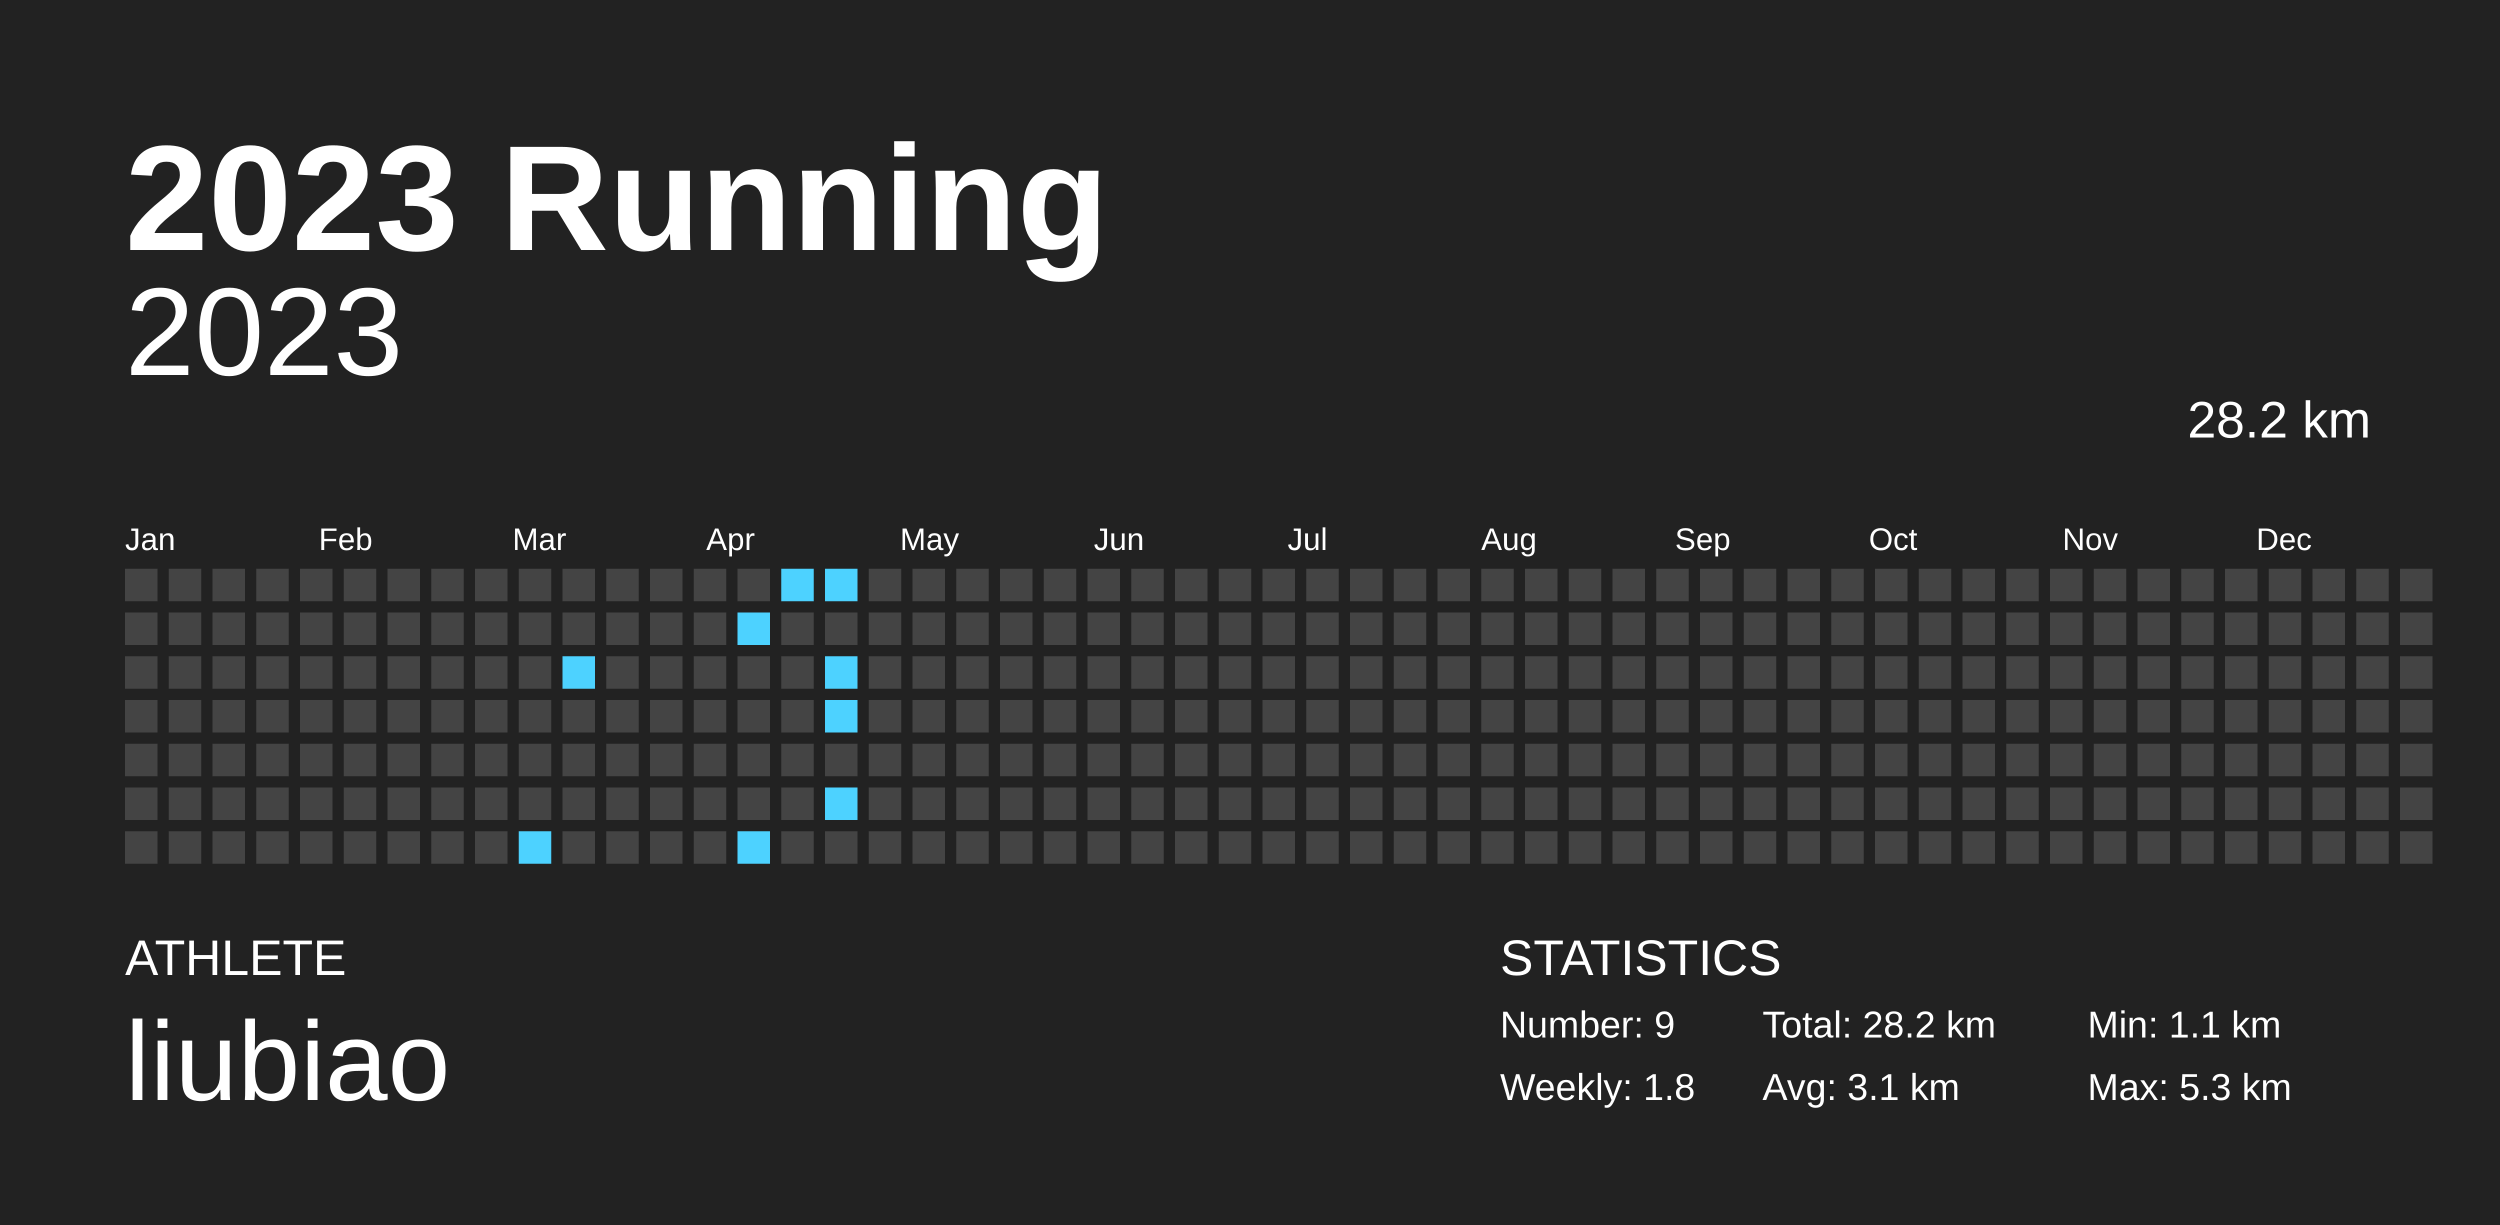
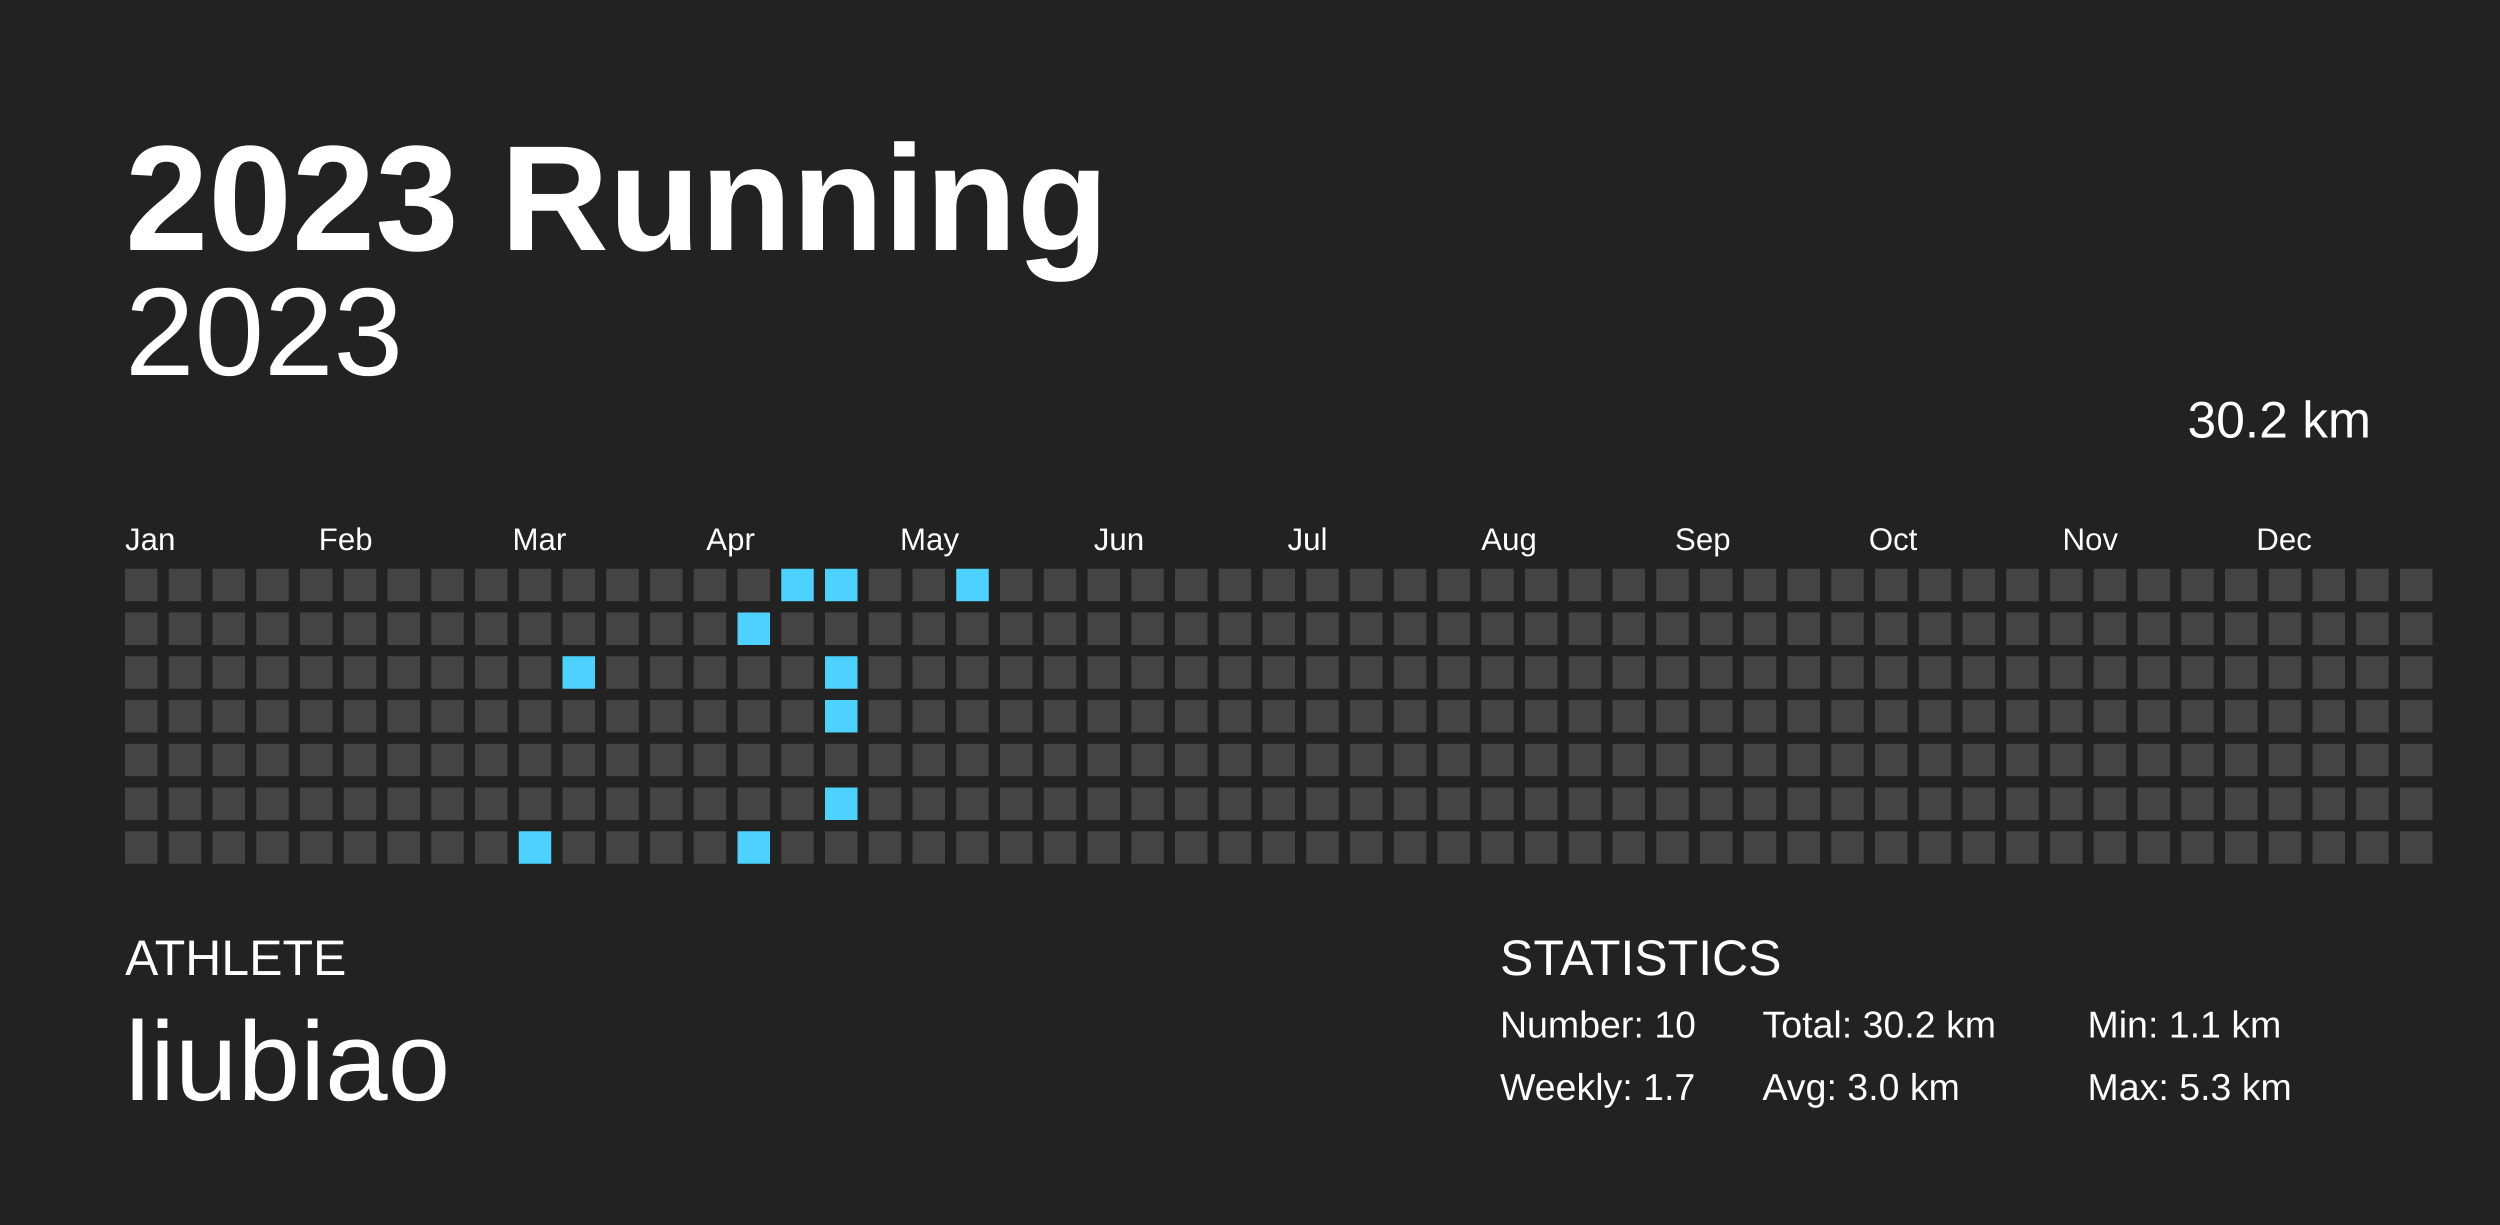
<svg xmlns="http://www.w3.org/2000/svg" baseProfile="full" height="98mm" version="1.1" viewBox="0,0,200,98" width="200mm">
  <defs />
  <rect fill="#222222" height="98" width="200" x="0" y="0" />
  <text fill="#FFFFFF" style="font-size:12px; font-family:Arial; font-weight:bold;" x="10" y="20">2023 Running</text>
  <text fill="#FFFFFF" style="font-size:4px; font-family:Arial" x="10" y="78">ATHLETE</text>
  <text fill="#FFFFFF" style="font-size:9px; font-family:Arial" x="10" y="88">liubiao</text>
  <text fill="#FFFFFF" style="font-size:4px; font-family:Arial" x="120" y="78">STATISTICS</text>
-   <text fill="#FFFFFF" style="font-size:3px; font-family:Arial" x="120" y="83">Number: 9</text>
-   <text fill="#FFFFFF" style="font-size:3px; font-family:Arial" x="120" y="88">Weekly: 1.8</text>
-   <text fill="#FFFFFF" style="font-size:3px; font-family:Arial" x="141" y="83">Total: 28.2 km</text>
-   <text fill="#FFFFFF" style="font-size:3px; font-family:Arial" x="141" y="88">Avg: 3.1 km</text>
+   <text fill="#FFFFFF" style="font-size:3px; font-family:Arial" x="120" y="83">Number: 10</text>
+   <text fill="#FFFFFF" style="font-size:3px; font-family:Arial" x="120" y="88">Weekly: 1.7</text>
+   <text fill="#FFFFFF" style="font-size:3px; font-family:Arial" x="141" y="83">Total: 30.2 km</text>
+   <text fill="#FFFFFF" style="font-size:3px; font-family:Arial" x="141" y="88">Avg: 3.0 km</text>
  <text fill="#FFFFFF" style="font-size:3px; font-family:Arial" x="167" y="83">Min: 1.1 km</text>
  <text fill="#FFFFFF" style="font-size:3px; font-family:Arial" x="167" y="88">Max: 5.3 km</text>
  <text alignment-baseline="hanging" fill="#FFFFFF" style="font-size:10.0px; font-family:Arial;" x="10" y="30">2023</text>
-   <text alignment-baseline="hanging" fill="#FFFFFF" style="font-size:4.125px; font-family:Arial;" x="175" y="35">28.2 km</text>
+   <text alignment-baseline="hanging" fill="#FFFFFF" style="font-size:4.125px; font-family:Arial;" x="175" y="35">30.2 km</text>
  <text fill="#FFFFFF" style="font-size:2.5px; font-family:Arial" x="10.0" y="44">Jan</text>
  <text fill="#FFFFFF" style="font-size:2.5px; font-family:Arial" x="25.5" y="44">Feb</text>
  <text fill="#FFFFFF" style="font-size:2.5px; font-family:Arial" x="41.0" y="44">Mar</text>
  <text fill="#FFFFFF" style="font-size:2.5px; font-family:Arial" x="56.5" y="44">Apr</text>
  <text fill="#FFFFFF" style="font-size:2.5px; font-family:Arial" x="72.0" y="44">May</text>
  <text fill="#FFFFFF" style="font-size:2.5px; font-family:Arial" x="87.5" y="44">Jun</text>
  <text fill="#FFFFFF" style="font-size:2.5px; font-family:Arial" x="103.0" y="44">Jul</text>
  <text fill="#FFFFFF" style="font-size:2.5px; font-family:Arial" x="118.5" y="44">Aug</text>
  <text fill="#FFFFFF" style="font-size:2.5px; font-family:Arial" x="134.0" y="44">Sep</text>
  <text fill="#FFFFFF" style="font-size:2.5px; font-family:Arial" x="149.5" y="44">Oct</text>
  <text fill="#FFFFFF" style="font-size:2.5px; font-family:Arial" x="165.0" y="44">Nov</text>
  <text fill="#FFFFFF" style="font-size:2.5px; font-family:Arial" x="180.5" y="44">Dec</text>
  <rect fill="#444444" height="2.6" width="2.6" x="10.0" y="45.5" />
  <rect fill="#444444" height="2.6" width="2.6" x="10.0" y="49.0" />
  <rect fill="#444444" height="2.6" width="2.6" x="10.0" y="52.5" />
  <rect fill="#444444" height="2.6" width="2.6" x="10.0" y="56.0" />
  <rect fill="#444444" height="2.6" width="2.6" x="10.0" y="59.5" />
  <rect fill="#444444" height="2.6" width="2.6" x="10.0" y="63.0" />
  <rect fill="#444444" height="2.6" width="2.6" x="10.0" y="66.5" />
  <rect fill="#444444" height="2.6" width="2.6" x="13.5" y="45.5" />
  <rect fill="#444444" height="2.6" width="2.6" x="13.5" y="49.0" />
  <rect fill="#444444" height="2.6" width="2.6" x="13.5" y="52.5" />
  <rect fill="#444444" height="2.6" width="2.6" x="13.5" y="56.0" />
  <rect fill="#444444" height="2.6" width="2.6" x="13.5" y="59.5" />
  <rect fill="#444444" height="2.6" width="2.6" x="13.5" y="63.0" />
  <rect fill="#444444" height="2.6" width="2.6" x="13.5" y="66.5" />
  <rect fill="#444444" height="2.6" width="2.6" x="17.0" y="45.5" />
  <rect fill="#444444" height="2.6" width="2.6" x="17.0" y="49.0" />
  <rect fill="#444444" height="2.6" width="2.6" x="17.0" y="52.5" />
  <rect fill="#444444" height="2.6" width="2.6" x="17.0" y="56.0" />
  <rect fill="#444444" height="2.6" width="2.6" x="17.0" y="59.5" />
  <rect fill="#444444" height="2.6" width="2.6" x="17.0" y="63.0" />
  <rect fill="#444444" height="2.6" width="2.6" x="17.0" y="66.5" />
  <rect fill="#444444" height="2.6" width="2.6" x="20.5" y="45.5" />
  <rect fill="#444444" height="2.6" width="2.6" x="20.5" y="49.0" />
  <rect fill="#444444" height="2.6" width="2.6" x="20.5" y="52.5" />
  <rect fill="#444444" height="2.6" width="2.6" x="20.5" y="56.0" />
  <rect fill="#444444" height="2.6" width="2.6" x="20.5" y="59.5" />
  <rect fill="#444444" height="2.6" width="2.6" x="20.5" y="63.0" />
  <rect fill="#444444" height="2.6" width="2.6" x="20.5" y="66.5" />
  <rect fill="#444444" height="2.6" width="2.6" x="24.0" y="45.5" />
  <rect fill="#444444" height="2.6" width="2.6" x="24.0" y="49.0" />
  <rect fill="#444444" height="2.6" width="2.6" x="24.0" y="52.5" />
  <rect fill="#444444" height="2.6" width="2.6" x="24.0" y="56.0" />
  <rect fill="#444444" height="2.6" width="2.6" x="24.0" y="59.5" />
  <rect fill="#444444" height="2.6" width="2.6" x="24.0" y="63.0" />
  <rect fill="#444444" height="2.6" width="2.6" x="24.0" y="66.5" />
  <rect fill="#444444" height="2.6" width="2.6" x="27.5" y="45.5" />
  <rect fill="#444444" height="2.6" width="2.6" x="27.5" y="49.0" />
  <rect fill="#444444" height="2.6" width="2.6" x="27.5" y="52.5" />
  <rect fill="#444444" height="2.6" width="2.6" x="27.5" y="56.0" />
  <rect fill="#444444" height="2.6" width="2.6" x="27.5" y="59.5" />
  <rect fill="#444444" height="2.6" width="2.6" x="27.5" y="63.0" />
  <rect fill="#444444" height="2.6" width="2.6" x="27.5" y="66.5" />
  <rect fill="#444444" height="2.6" width="2.6" x="31.0" y="45.5" />
  <rect fill="#444444" height="2.6" width="2.6" x="31.0" y="49.0" />
  <rect fill="#444444" height="2.6" width="2.6" x="31.0" y="52.5" />
  <rect fill="#444444" height="2.6" width="2.6" x="31.0" y="56.0" />
  <rect fill="#444444" height="2.6" width="2.6" x="31.0" y="59.5" />
  <rect fill="#444444" height="2.6" width="2.6" x="31.0" y="63.0" />
  <rect fill="#444444" height="2.6" width="2.6" x="31.0" y="66.5" />
  <rect fill="#444444" height="2.6" width="2.6" x="34.5" y="45.5" />
  <rect fill="#444444" height="2.6" width="2.6" x="34.5" y="49.0" />
  <rect fill="#444444" height="2.6" width="2.6" x="34.5" y="52.5" />
  <rect fill="#444444" height="2.6" width="2.6" x="34.5" y="56.0" />
  <rect fill="#444444" height="2.6" width="2.6" x="34.5" y="59.5" />
  <rect fill="#444444" height="2.6" width="2.6" x="34.5" y="63.0" />
  <rect fill="#444444" height="2.6" width="2.6" x="34.5" y="66.5" />
  <rect fill="#444444" height="2.6" width="2.6" x="38.0" y="45.5" />
  <rect fill="#444444" height="2.6" width="2.6" x="38.0" y="49.0" />
  <rect fill="#444444" height="2.6" width="2.6" x="38.0" y="52.5" />
  <rect fill="#444444" height="2.6" width="2.6" x="38.0" y="56.0" />
  <rect fill="#444444" height="2.6" width="2.6" x="38.0" y="59.5" />
  <rect fill="#444444" height="2.6" width="2.6" x="38.0" y="63.0" />
  <rect fill="#444444" height="2.6" width="2.6" x="38.0" y="66.5" />
  <rect fill="#444444" height="2.6" width="2.6" x="41.5" y="45.5" />
  <rect fill="#444444" height="2.6" width="2.6" x="41.5" y="49.0" />
  <rect fill="#444444" height="2.6" width="2.6" x="41.5" y="52.5" />
  <rect fill="#444444" height="2.6" width="2.6" x="41.5" y="56.0" />
  <rect fill="#444444" height="2.6" width="2.6" x="41.5" y="59.5" />
  <rect fill="#444444" height="2.6" width="2.6" x="41.5" y="63.0" />
  <rect fill="#4dd2ff" height="2.6" width="2.6" x="41.5" y="66.5" />
  <rect fill="#444444" height="2.6" width="2.6" x="45.0" y="45.5" />
  <rect fill="#444444" height="2.6" width="2.6" x="45.0" y="49.0" />
  <rect fill="#4dd2ff" height="2.6" width="2.6" x="45.0" y="52.5" />
  <rect fill="#444444" height="2.6" width="2.6" x="45.0" y="56.0" />
  <rect fill="#444444" height="2.6" width="2.6" x="45.0" y="59.5" />
  <rect fill="#444444" height="2.6" width="2.6" x="45.0" y="63.0" />
  <rect fill="#444444" height="2.6" width="2.6" x="45.0" y="66.5" />
  <rect fill="#444444" height="2.6" width="2.6" x="48.5" y="45.5" />
  <rect fill="#444444" height="2.6" width="2.6" x="48.5" y="49.0" />
  <rect fill="#444444" height="2.6" width="2.6" x="48.5" y="52.5" />
  <rect fill="#444444" height="2.6" width="2.6" x="48.5" y="56.0" />
  <rect fill="#444444" height="2.6" width="2.6" x="48.5" y="59.5" />
  <rect fill="#444444" height="2.6" width="2.6" x="48.5" y="63.0" />
  <rect fill="#444444" height="2.6" width="2.6" x="48.5" y="66.5" />
  <rect fill="#444444" height="2.6" width="2.6" x="52.0" y="45.5" />
  <rect fill="#444444" height="2.6" width="2.6" x="52.0" y="49.0" />
  <rect fill="#444444" height="2.6" width="2.6" x="52.0" y="52.5" />
  <rect fill="#444444" height="2.6" width="2.6" x="52.0" y="56.0" />
  <rect fill="#444444" height="2.6" width="2.6" x="52.0" y="59.5" />
  <rect fill="#444444" height="2.6" width="2.6" x="52.0" y="63.0" />
  <rect fill="#444444" height="2.6" width="2.6" x="52.0" y="66.5" />
  <rect fill="#444444" height="2.6" width="2.6" x="55.5" y="45.5" />
  <rect fill="#444444" height="2.6" width="2.6" x="55.5" y="49.0" />
  <rect fill="#444444" height="2.6" width="2.6" x="55.5" y="52.5" />
  <rect fill="#444444" height="2.6" width="2.6" x="55.5" y="56.0" />
  <rect fill="#444444" height="2.6" width="2.6" x="55.5" y="59.5" />
  <rect fill="#444444" height="2.6" width="2.6" x="55.5" y="63.0" />
  <rect fill="#444444" height="2.6" width="2.6" x="55.5" y="66.5" />
  <rect fill="#444444" height="2.6" width="2.6" x="59.0" y="45.5" />
  <rect fill="#4dd2ff" height="2.6" width="2.6" x="59.0" y="49.0" />
  <rect fill="#444444" height="2.6" width="2.6" x="59.0" y="52.5" />
  <rect fill="#444444" height="2.6" width="2.6" x="59.0" y="56.0" />
  <rect fill="#444444" height="2.6" width="2.6" x="59.0" y="59.5" />
  <rect fill="#444444" height="2.6" width="2.6" x="59.0" y="63.0" />
  <rect fill="#4dd2ff" height="2.6" width="2.6" x="59.0" y="66.5" />
  <rect fill="#4dd2ff" height="2.6" width="2.6" x="62.5" y="45.5" />
  <rect fill="#444444" height="2.6" width="2.6" x="62.5" y="49.0" />
  <rect fill="#444444" height="2.6" width="2.6" x="62.5" y="52.5" />
  <rect fill="#444444" height="2.6" width="2.6" x="62.5" y="56.0" />
  <rect fill="#444444" height="2.6" width="2.6" x="62.5" y="59.5" />
  <rect fill="#444444" height="2.6" width="2.6" x="62.5" y="63.0" />
  <rect fill="#444444" height="2.6" width="2.6" x="62.5" y="66.5" />
  <rect fill="#4dd2ff" height="2.6" width="2.6" x="66.0" y="45.5" />
  <rect fill="#444444" height="2.6" width="2.6" x="66.0" y="49.0" />
  <rect fill="#4dd2ff" height="2.6" width="2.6" x="66.0" y="52.5" />
  <rect fill="#4dd2ff" height="2.6" width="2.6" x="66.0" y="56.0" />
  <rect fill="#444444" height="2.6" width="2.6" x="66.0" y="59.5" />
  <rect fill="#4dd2ff" height="2.6" width="2.6" x="66.0" y="63.0" />
  <rect fill="#444444" height="2.6" width="2.6" x="66.0" y="66.5" />
  <rect fill="#444444" height="2.6" width="2.6" x="69.5" y="45.5" />
  <rect fill="#444444" height="2.6" width="2.6" x="69.5" y="49.0" />
  <rect fill="#444444" height="2.6" width="2.6" x="69.5" y="52.5" />
  <rect fill="#444444" height="2.6" width="2.6" x="69.5" y="56.0" />
  <rect fill="#444444" height="2.6" width="2.6" x="69.5" y="59.5" />
  <rect fill="#444444" height="2.6" width="2.6" x="69.5" y="63.0" />
  <rect fill="#444444" height="2.6" width="2.6" x="69.5" y="66.5" />
  <rect fill="#444444" height="2.6" width="2.6" x="73.0" y="45.5" />
  <rect fill="#444444" height="2.6" width="2.6" x="73.0" y="49.0" />
  <rect fill="#444444" height="2.6" width="2.6" x="73.0" y="52.5" />
  <rect fill="#444444" height="2.6" width="2.6" x="73.0" y="56.0" />
  <rect fill="#444444" height="2.6" width="2.6" x="73.0" y="59.5" />
  <rect fill="#444444" height="2.6" width="2.6" x="73.0" y="63.0" />
  <rect fill="#444444" height="2.6" width="2.6" x="73.0" y="66.5" />
-   <rect fill="#444444" height="2.6" width="2.6" x="76.5" y="45.5" />
+   <rect fill="#4dd2ff" height="2.6" width="2.6" x="76.5" y="45.5" />
  <rect fill="#444444" height="2.6" width="2.6" x="76.5" y="49.0" />
  <rect fill="#444444" height="2.6" width="2.6" x="76.5" y="52.5" />
  <rect fill="#444444" height="2.6" width="2.6" x="76.5" y="56.0" />
  <rect fill="#444444" height="2.6" width="2.6" x="76.5" y="59.5" />
  <rect fill="#444444" height="2.6" width="2.6" x="76.5" y="63.0" />
  <rect fill="#444444" height="2.6" width="2.6" x="76.5" y="66.5" />
  <rect fill="#444444" height="2.6" width="2.6" x="80.0" y="45.5" />
  <rect fill="#444444" height="2.6" width="2.6" x="80.0" y="49.0" />
  <rect fill="#444444" height="2.6" width="2.6" x="80.0" y="52.5" />
  <rect fill="#444444" height="2.6" width="2.6" x="80.0" y="56.0" />
  <rect fill="#444444" height="2.6" width="2.6" x="80.0" y="59.5" />
  <rect fill="#444444" height="2.6" width="2.6" x="80.0" y="63.0" />
  <rect fill="#444444" height="2.6" width="2.6" x="80.0" y="66.5" />
  <rect fill="#444444" height="2.6" width="2.6" x="83.5" y="45.5" />
  <rect fill="#444444" height="2.6" width="2.6" x="83.5" y="49.0" />
  <rect fill="#444444" height="2.6" width="2.6" x="83.5" y="52.5" />
  <rect fill="#444444" height="2.6" width="2.6" x="83.5" y="56.0" />
  <rect fill="#444444" height="2.6" width="2.6" x="83.5" y="59.5" />
  <rect fill="#444444" height="2.6" width="2.6" x="83.5" y="63.0" />
  <rect fill="#444444" height="2.6" width="2.6" x="83.5" y="66.5" />
  <rect fill="#444444" height="2.6" width="2.6" x="87.0" y="45.5" />
  <rect fill="#444444" height="2.6" width="2.6" x="87.0" y="49.0" />
  <rect fill="#444444" height="2.6" width="2.6" x="87.0" y="52.5" />
  <rect fill="#444444" height="2.6" width="2.6" x="87.0" y="56.0" />
  <rect fill="#444444" height="2.6" width="2.6" x="87.0" y="59.5" />
  <rect fill="#444444" height="2.6" width="2.6" x="87.0" y="63.0" />
  <rect fill="#444444" height="2.6" width="2.6" x="87.0" y="66.5" />
  <rect fill="#444444" height="2.6" width="2.6" x="90.5" y="45.5" />
  <rect fill="#444444" height="2.6" width="2.6" x="90.5" y="49.0" />
  <rect fill="#444444" height="2.6" width="2.6" x="90.5" y="52.5" />
  <rect fill="#444444" height="2.6" width="2.6" x="90.5" y="56.0" />
  <rect fill="#444444" height="2.6" width="2.6" x="90.5" y="59.5" />
  <rect fill="#444444" height="2.6" width="2.6" x="90.5" y="63.0" />
  <rect fill="#444444" height="2.6" width="2.6" x="90.5" y="66.5" />
  <rect fill="#444444" height="2.6" width="2.6" x="94.0" y="45.5" />
  <rect fill="#444444" height="2.6" width="2.6" x="94.0" y="49.0" />
  <rect fill="#444444" height="2.6" width="2.6" x="94.0" y="52.5" />
  <rect fill="#444444" height="2.6" width="2.6" x="94.0" y="56.0" />
  <rect fill="#444444" height="2.6" width="2.6" x="94.0" y="59.5" />
  <rect fill="#444444" height="2.6" width="2.6" x="94.0" y="63.0" />
  <rect fill="#444444" height="2.6" width="2.6" x="94.0" y="66.5" />
  <rect fill="#444444" height="2.6" width="2.6" x="97.5" y="45.5" />
  <rect fill="#444444" height="2.6" width="2.6" x="97.5" y="49.0" />
  <rect fill="#444444" height="2.6" width="2.6" x="97.5" y="52.5" />
  <rect fill="#444444" height="2.6" width="2.6" x="97.5" y="56.0" />
  <rect fill="#444444" height="2.6" width="2.6" x="97.5" y="59.5" />
  <rect fill="#444444" height="2.6" width="2.6" x="97.5" y="63.0" />
  <rect fill="#444444" height="2.6" width="2.6" x="97.5" y="66.5" />
  <rect fill="#444444" height="2.6" width="2.6" x="101.0" y="45.5" />
  <rect fill="#444444" height="2.6" width="2.6" x="101.0" y="49.0" />
  <rect fill="#444444" height="2.6" width="2.6" x="101.0" y="52.5" />
  <rect fill="#444444" height="2.6" width="2.6" x="101.0" y="56.0" />
  <rect fill="#444444" height="2.6" width="2.6" x="101.0" y="59.5" />
  <rect fill="#444444" height="2.6" width="2.6" x="101.0" y="63.0" />
  <rect fill="#444444" height="2.6" width="2.6" x="101.0" y="66.5" />
  <rect fill="#444444" height="2.6" width="2.6" x="104.5" y="45.5" />
  <rect fill="#444444" height="2.6" width="2.6" x="104.5" y="49.0" />
  <rect fill="#444444" height="2.6" width="2.6" x="104.5" y="52.5" />
  <rect fill="#444444" height="2.6" width="2.6" x="104.5" y="56.0" />
  <rect fill="#444444" height="2.6" width="2.6" x="104.5" y="59.5" />
  <rect fill="#444444" height="2.6" width="2.6" x="104.5" y="63.0" />
  <rect fill="#444444" height="2.6" width="2.6" x="104.5" y="66.5" />
  <rect fill="#444444" height="2.6" width="2.6" x="108.0" y="45.5" />
  <rect fill="#444444" height="2.6" width="2.6" x="108.0" y="49.0" />
  <rect fill="#444444" height="2.6" width="2.6" x="108.0" y="52.5" />
  <rect fill="#444444" height="2.6" width="2.6" x="108.0" y="56.0" />
  <rect fill="#444444" height="2.6" width="2.6" x="108.0" y="59.5" />
  <rect fill="#444444" height="2.6" width="2.6" x="108.0" y="63.0" />
  <rect fill="#444444" height="2.6" width="2.6" x="108.0" y="66.5" />
  <rect fill="#444444" height="2.6" width="2.6" x="111.5" y="45.5" />
  <rect fill="#444444" height="2.6" width="2.6" x="111.5" y="49.0" />
  <rect fill="#444444" height="2.6" width="2.6" x="111.5" y="52.5" />
  <rect fill="#444444" height="2.6" width="2.6" x="111.5" y="56.0" />
  <rect fill="#444444" height="2.6" width="2.6" x="111.5" y="59.5" />
  <rect fill="#444444" height="2.6" width="2.6" x="111.5" y="63.0" />
  <rect fill="#444444" height="2.6" width="2.6" x="111.5" y="66.5" />
  <rect fill="#444444" height="2.6" width="2.6" x="115.0" y="45.5" />
  <rect fill="#444444" height="2.6" width="2.6" x="115.0" y="49.0" />
  <rect fill="#444444" height="2.6" width="2.6" x="115.0" y="52.5" />
  <rect fill="#444444" height="2.6" width="2.6" x="115.0" y="56.0" />
  <rect fill="#444444" height="2.6" width="2.6" x="115.0" y="59.5" />
  <rect fill="#444444" height="2.6" width="2.6" x="115.0" y="63.0" />
  <rect fill="#444444" height="2.6" width="2.6" x="115.0" y="66.5" />
  <rect fill="#444444" height="2.6" width="2.6" x="118.5" y="45.5" />
  <rect fill="#444444" height="2.6" width="2.6" x="118.5" y="49.0" />
  <rect fill="#444444" height="2.6" width="2.6" x="118.5" y="52.5" />
  <rect fill="#444444" height="2.6" width="2.6" x="118.5" y="56.0" />
  <rect fill="#444444" height="2.6" width="2.6" x="118.5" y="59.5" />
  <rect fill="#444444" height="2.6" width="2.6" x="118.5" y="63.0" />
  <rect fill="#444444" height="2.6" width="2.6" x="118.5" y="66.5" />
  <rect fill="#444444" height="2.6" width="2.6" x="122.0" y="45.5" />
  <rect fill="#444444" height="2.6" width="2.6" x="122.0" y="49.0" />
  <rect fill="#444444" height="2.6" width="2.6" x="122.0" y="52.5" />
  <rect fill="#444444" height="2.6" width="2.6" x="122.0" y="56.0" />
  <rect fill="#444444" height="2.6" width="2.6" x="122.0" y="59.5" />
  <rect fill="#444444" height="2.6" width="2.6" x="122.0" y="63.0" />
  <rect fill="#444444" height="2.6" width="2.6" x="122.0" y="66.5" />
  <rect fill="#444444" height="2.6" width="2.6" x="125.5" y="45.5" />
  <rect fill="#444444" height="2.6" width="2.6" x="125.5" y="49.0" />
  <rect fill="#444444" height="2.6" width="2.6" x="125.5" y="52.5" />
  <rect fill="#444444" height="2.6" width="2.6" x="125.5" y="56.0" />
  <rect fill="#444444" height="2.6" width="2.6" x="125.5" y="59.5" />
  <rect fill="#444444" height="2.6" width="2.6" x="125.5" y="63.0" />
  <rect fill="#444444" height="2.6" width="2.6" x="125.5" y="66.5" />
  <rect fill="#444444" height="2.6" width="2.6" x="129.0" y="45.5" />
  <rect fill="#444444" height="2.6" width="2.6" x="129.0" y="49.0" />
  <rect fill="#444444" height="2.6" width="2.6" x="129.0" y="52.5" />
  <rect fill="#444444" height="2.6" width="2.6" x="129.0" y="56.0" />
  <rect fill="#444444" height="2.6" width="2.6" x="129.0" y="59.5" />
  <rect fill="#444444" height="2.6" width="2.6" x="129.0" y="63.0" />
  <rect fill="#444444" height="2.6" width="2.6" x="129.0" y="66.5" />
  <rect fill="#444444" height="2.6" width="2.6" x="132.5" y="45.5" />
  <rect fill="#444444" height="2.6" width="2.6" x="132.5" y="49.0" />
  <rect fill="#444444" height="2.6" width="2.6" x="132.5" y="52.5" />
  <rect fill="#444444" height="2.6" width="2.6" x="132.5" y="56.0" />
  <rect fill="#444444" height="2.6" width="2.6" x="132.5" y="59.5" />
  <rect fill="#444444" height="2.6" width="2.6" x="132.5" y="63.0" />
  <rect fill="#444444" height="2.6" width="2.6" x="132.5" y="66.5" />
  <rect fill="#444444" height="2.6" width="2.6" x="136.0" y="45.5" />
  <rect fill="#444444" height="2.6" width="2.6" x="136.0" y="49.0" />
  <rect fill="#444444" height="2.6" width="2.6" x="136.0" y="52.5" />
  <rect fill="#444444" height="2.6" width="2.6" x="136.0" y="56.0" />
  <rect fill="#444444" height="2.6" width="2.6" x="136.0" y="59.5" />
  <rect fill="#444444" height="2.6" width="2.6" x="136.0" y="63.0" />
  <rect fill="#444444" height="2.6" width="2.6" x="136.0" y="66.5" />
  <rect fill="#444444" height="2.6" width="2.6" x="139.5" y="45.5" />
  <rect fill="#444444" height="2.6" width="2.6" x="139.5" y="49.0" />
  <rect fill="#444444" height="2.6" width="2.6" x="139.5" y="52.5" />
  <rect fill="#444444" height="2.6" width="2.6" x="139.5" y="56.0" />
  <rect fill="#444444" height="2.6" width="2.6" x="139.5" y="59.5" />
  <rect fill="#444444" height="2.6" width="2.6" x="139.5" y="63.0" />
  <rect fill="#444444" height="2.6" width="2.6" x="139.5" y="66.5" />
  <rect fill="#444444" height="2.6" width="2.6" x="143.0" y="45.5" />
  <rect fill="#444444" height="2.6" width="2.6" x="143.0" y="49.0" />
  <rect fill="#444444" height="2.6" width="2.6" x="143.0" y="52.5" />
  <rect fill="#444444" height="2.6" width="2.6" x="143.0" y="56.0" />
  <rect fill="#444444" height="2.6" width="2.6" x="143.0" y="59.5" />
  <rect fill="#444444" height="2.6" width="2.6" x="143.0" y="63.0" />
  <rect fill="#444444" height="2.6" width="2.6" x="143.0" y="66.5" />
  <rect fill="#444444" height="2.6" width="2.6" x="146.5" y="45.5" />
  <rect fill="#444444" height="2.6" width="2.6" x="146.5" y="49.0" />
  <rect fill="#444444" height="2.6" width="2.6" x="146.5" y="52.5" />
  <rect fill="#444444" height="2.6" width="2.6" x="146.5" y="56.0" />
  <rect fill="#444444" height="2.6" width="2.6" x="146.5" y="59.5" />
  <rect fill="#444444" height="2.6" width="2.6" x="146.5" y="63.0" />
  <rect fill="#444444" height="2.6" width="2.6" x="146.5" y="66.5" />
  <rect fill="#444444" height="2.6" width="2.6" x="150.0" y="45.5" />
  <rect fill="#444444" height="2.6" width="2.6" x="150.0" y="49.0" />
  <rect fill="#444444" height="2.6" width="2.6" x="150.0" y="52.5" />
  <rect fill="#444444" height="2.6" width="2.6" x="150.0" y="56.0" />
  <rect fill="#444444" height="2.6" width="2.6" x="150.0" y="59.5" />
  <rect fill="#444444" height="2.6" width="2.6" x="150.0" y="63.0" />
  <rect fill="#444444" height="2.6" width="2.6" x="150.0" y="66.5" />
  <rect fill="#444444" height="2.6" width="2.6" x="153.5" y="45.5" />
  <rect fill="#444444" height="2.6" width="2.6" x="153.5" y="49.0" />
  <rect fill="#444444" height="2.6" width="2.6" x="153.5" y="52.5" />
  <rect fill="#444444" height="2.6" width="2.6" x="153.5" y="56.0" />
  <rect fill="#444444" height="2.6" width="2.6" x="153.5" y="59.5" />
  <rect fill="#444444" height="2.6" width="2.6" x="153.5" y="63.0" />
  <rect fill="#444444" height="2.6" width="2.6" x="153.5" y="66.5" />
  <rect fill="#444444" height="2.6" width="2.6" x="157.0" y="45.5" />
  <rect fill="#444444" height="2.6" width="2.6" x="157.0" y="49.0" />
  <rect fill="#444444" height="2.6" width="2.6" x="157.0" y="52.5" />
  <rect fill="#444444" height="2.6" width="2.6" x="157.0" y="56.0" />
  <rect fill="#444444" height="2.6" width="2.6" x="157.0" y="59.5" />
  <rect fill="#444444" height="2.6" width="2.6" x="157.0" y="63.0" />
  <rect fill="#444444" height="2.6" width="2.6" x="157.0" y="66.5" />
  <rect fill="#444444" height="2.6" width="2.6" x="160.5" y="45.5" />
  <rect fill="#444444" height="2.6" width="2.6" x="160.5" y="49.0" />
  <rect fill="#444444" height="2.6" width="2.6" x="160.5" y="52.5" />
  <rect fill="#444444" height="2.6" width="2.6" x="160.5" y="56.0" />
  <rect fill="#444444" height="2.6" width="2.6" x="160.5" y="59.5" />
  <rect fill="#444444" height="2.6" width="2.6" x="160.5" y="63.0" />
  <rect fill="#444444" height="2.6" width="2.6" x="160.5" y="66.5" />
  <rect fill="#444444" height="2.6" width="2.6" x="164.0" y="45.5" />
  <rect fill="#444444" height="2.6" width="2.6" x="164.0" y="49.0" />
  <rect fill="#444444" height="2.6" width="2.6" x="164.0" y="52.5" />
  <rect fill="#444444" height="2.6" width="2.6" x="164.0" y="56.0" />
  <rect fill="#444444" height="2.6" width="2.6" x="164.0" y="59.5" />
  <rect fill="#444444" height="2.6" width="2.6" x="164.0" y="63.0" />
  <rect fill="#444444" height="2.6" width="2.6" x="164.0" y="66.5" />
  <rect fill="#444444" height="2.6" width="2.6" x="167.5" y="45.5" />
  <rect fill="#444444" height="2.6" width="2.6" x="167.5" y="49.0" />
  <rect fill="#444444" height="2.6" width="2.6" x="167.5" y="52.5" />
  <rect fill="#444444" height="2.6" width="2.6" x="167.5" y="56.0" />
  <rect fill="#444444" height="2.6" width="2.6" x="167.5" y="59.5" />
  <rect fill="#444444" height="2.6" width="2.6" x="167.5" y="63.0" />
  <rect fill="#444444" height="2.6" width="2.6" x="167.5" y="66.5" />
  <rect fill="#444444" height="2.6" width="2.6" x="171.0" y="45.5" />
  <rect fill="#444444" height="2.6" width="2.6" x="171.0" y="49.0" />
  <rect fill="#444444" height="2.6" width="2.6" x="171.0" y="52.5" />
  <rect fill="#444444" height="2.6" width="2.6" x="171.0" y="56.0" />
  <rect fill="#444444" height="2.6" width="2.6" x="171.0" y="59.5" />
  <rect fill="#444444" height="2.6" width="2.6" x="171.0" y="63.0" />
  <rect fill="#444444" height="2.6" width="2.6" x="171.0" y="66.5" />
  <rect fill="#444444" height="2.6" width="2.6" x="174.5" y="45.5" />
  <rect fill="#444444" height="2.6" width="2.6" x="174.5" y="49.0" />
  <rect fill="#444444" height="2.6" width="2.6" x="174.5" y="52.5" />
  <rect fill="#444444" height="2.6" width="2.6" x="174.5" y="56.0" />
  <rect fill="#444444" height="2.6" width="2.6" x="174.5" y="59.5" />
  <rect fill="#444444" height="2.6" width="2.6" x="174.5" y="63.0" />
  <rect fill="#444444" height="2.6" width="2.6" x="174.5" y="66.5" />
  <rect fill="#444444" height="2.6" width="2.6" x="178.0" y="45.5" />
  <rect fill="#444444" height="2.6" width="2.6" x="178.0" y="49.0" />
  <rect fill="#444444" height="2.6" width="2.6" x="178.0" y="52.5" />
  <rect fill="#444444" height="2.6" width="2.6" x="178.0" y="56.0" />
  <rect fill="#444444" height="2.6" width="2.6" x="178.0" y="59.5" />
  <rect fill="#444444" height="2.6" width="2.6" x="178.0" y="63.0" />
  <rect fill="#444444" height="2.6" width="2.6" x="178.0" y="66.5" />
  <rect fill="#444444" height="2.6" width="2.6" x="181.5" y="45.5" />
  <rect fill="#444444" height="2.6" width="2.6" x="181.5" y="49.0" />
  <rect fill="#444444" height="2.6" width="2.6" x="181.5" y="52.5" />
  <rect fill="#444444" height="2.6" width="2.6" x="181.5" y="56.0" />
  <rect fill="#444444" height="2.6" width="2.6" x="181.5" y="59.5" />
  <rect fill="#444444" height="2.6" width="2.6" x="181.5" y="63.0" />
  <rect fill="#444444" height="2.6" width="2.6" x="181.5" y="66.5" />
  <rect fill="#444444" height="2.6" width="2.6" x="185.0" y="45.5" />
  <rect fill="#444444" height="2.6" width="2.6" x="185.0" y="49.0" />
  <rect fill="#444444" height="2.6" width="2.6" x="185.0" y="52.5" />
  <rect fill="#444444" height="2.6" width="2.6" x="185.0" y="56.0" />
  <rect fill="#444444" height="2.6" width="2.6" x="185.0" y="59.5" />
  <rect fill="#444444" height="2.6" width="2.6" x="185.0" y="63.0" />
  <rect fill="#444444" height="2.6" width="2.6" x="185.0" y="66.5" />
  <rect fill="#444444" height="2.6" width="2.6" x="188.5" y="45.5" />
  <rect fill="#444444" height="2.6" width="2.6" x="188.5" y="49.0" />
  <rect fill="#444444" height="2.6" width="2.6" x="188.5" y="52.5" />
  <rect fill="#444444" height="2.6" width="2.6" x="188.5" y="56.0" />
  <rect fill="#444444" height="2.6" width="2.6" x="188.5" y="59.5" />
  <rect fill="#444444" height="2.6" width="2.6" x="188.5" y="63.0" />
  <rect fill="#444444" height="2.6" width="2.6" x="188.5" y="66.5" />
  <rect fill="#444444" height="2.6" width="2.6" x="192.0" y="45.5" />
  <rect fill="#444444" height="2.6" width="2.6" x="192.0" y="49.0" />
  <rect fill="#444444" height="2.6" width="2.6" x="192.0" y="52.5" />
  <rect fill="#444444" height="2.6" width="2.6" x="192.0" y="56.0" />
  <rect fill="#444444" height="2.6" width="2.6" x="192.0" y="59.5" />
  <rect fill="#444444" height="2.6" width="2.6" x="192.0" y="63.0" />
  <rect fill="#444444" height="2.6" width="2.6" x="192.0" y="66.5" />
</svg>
